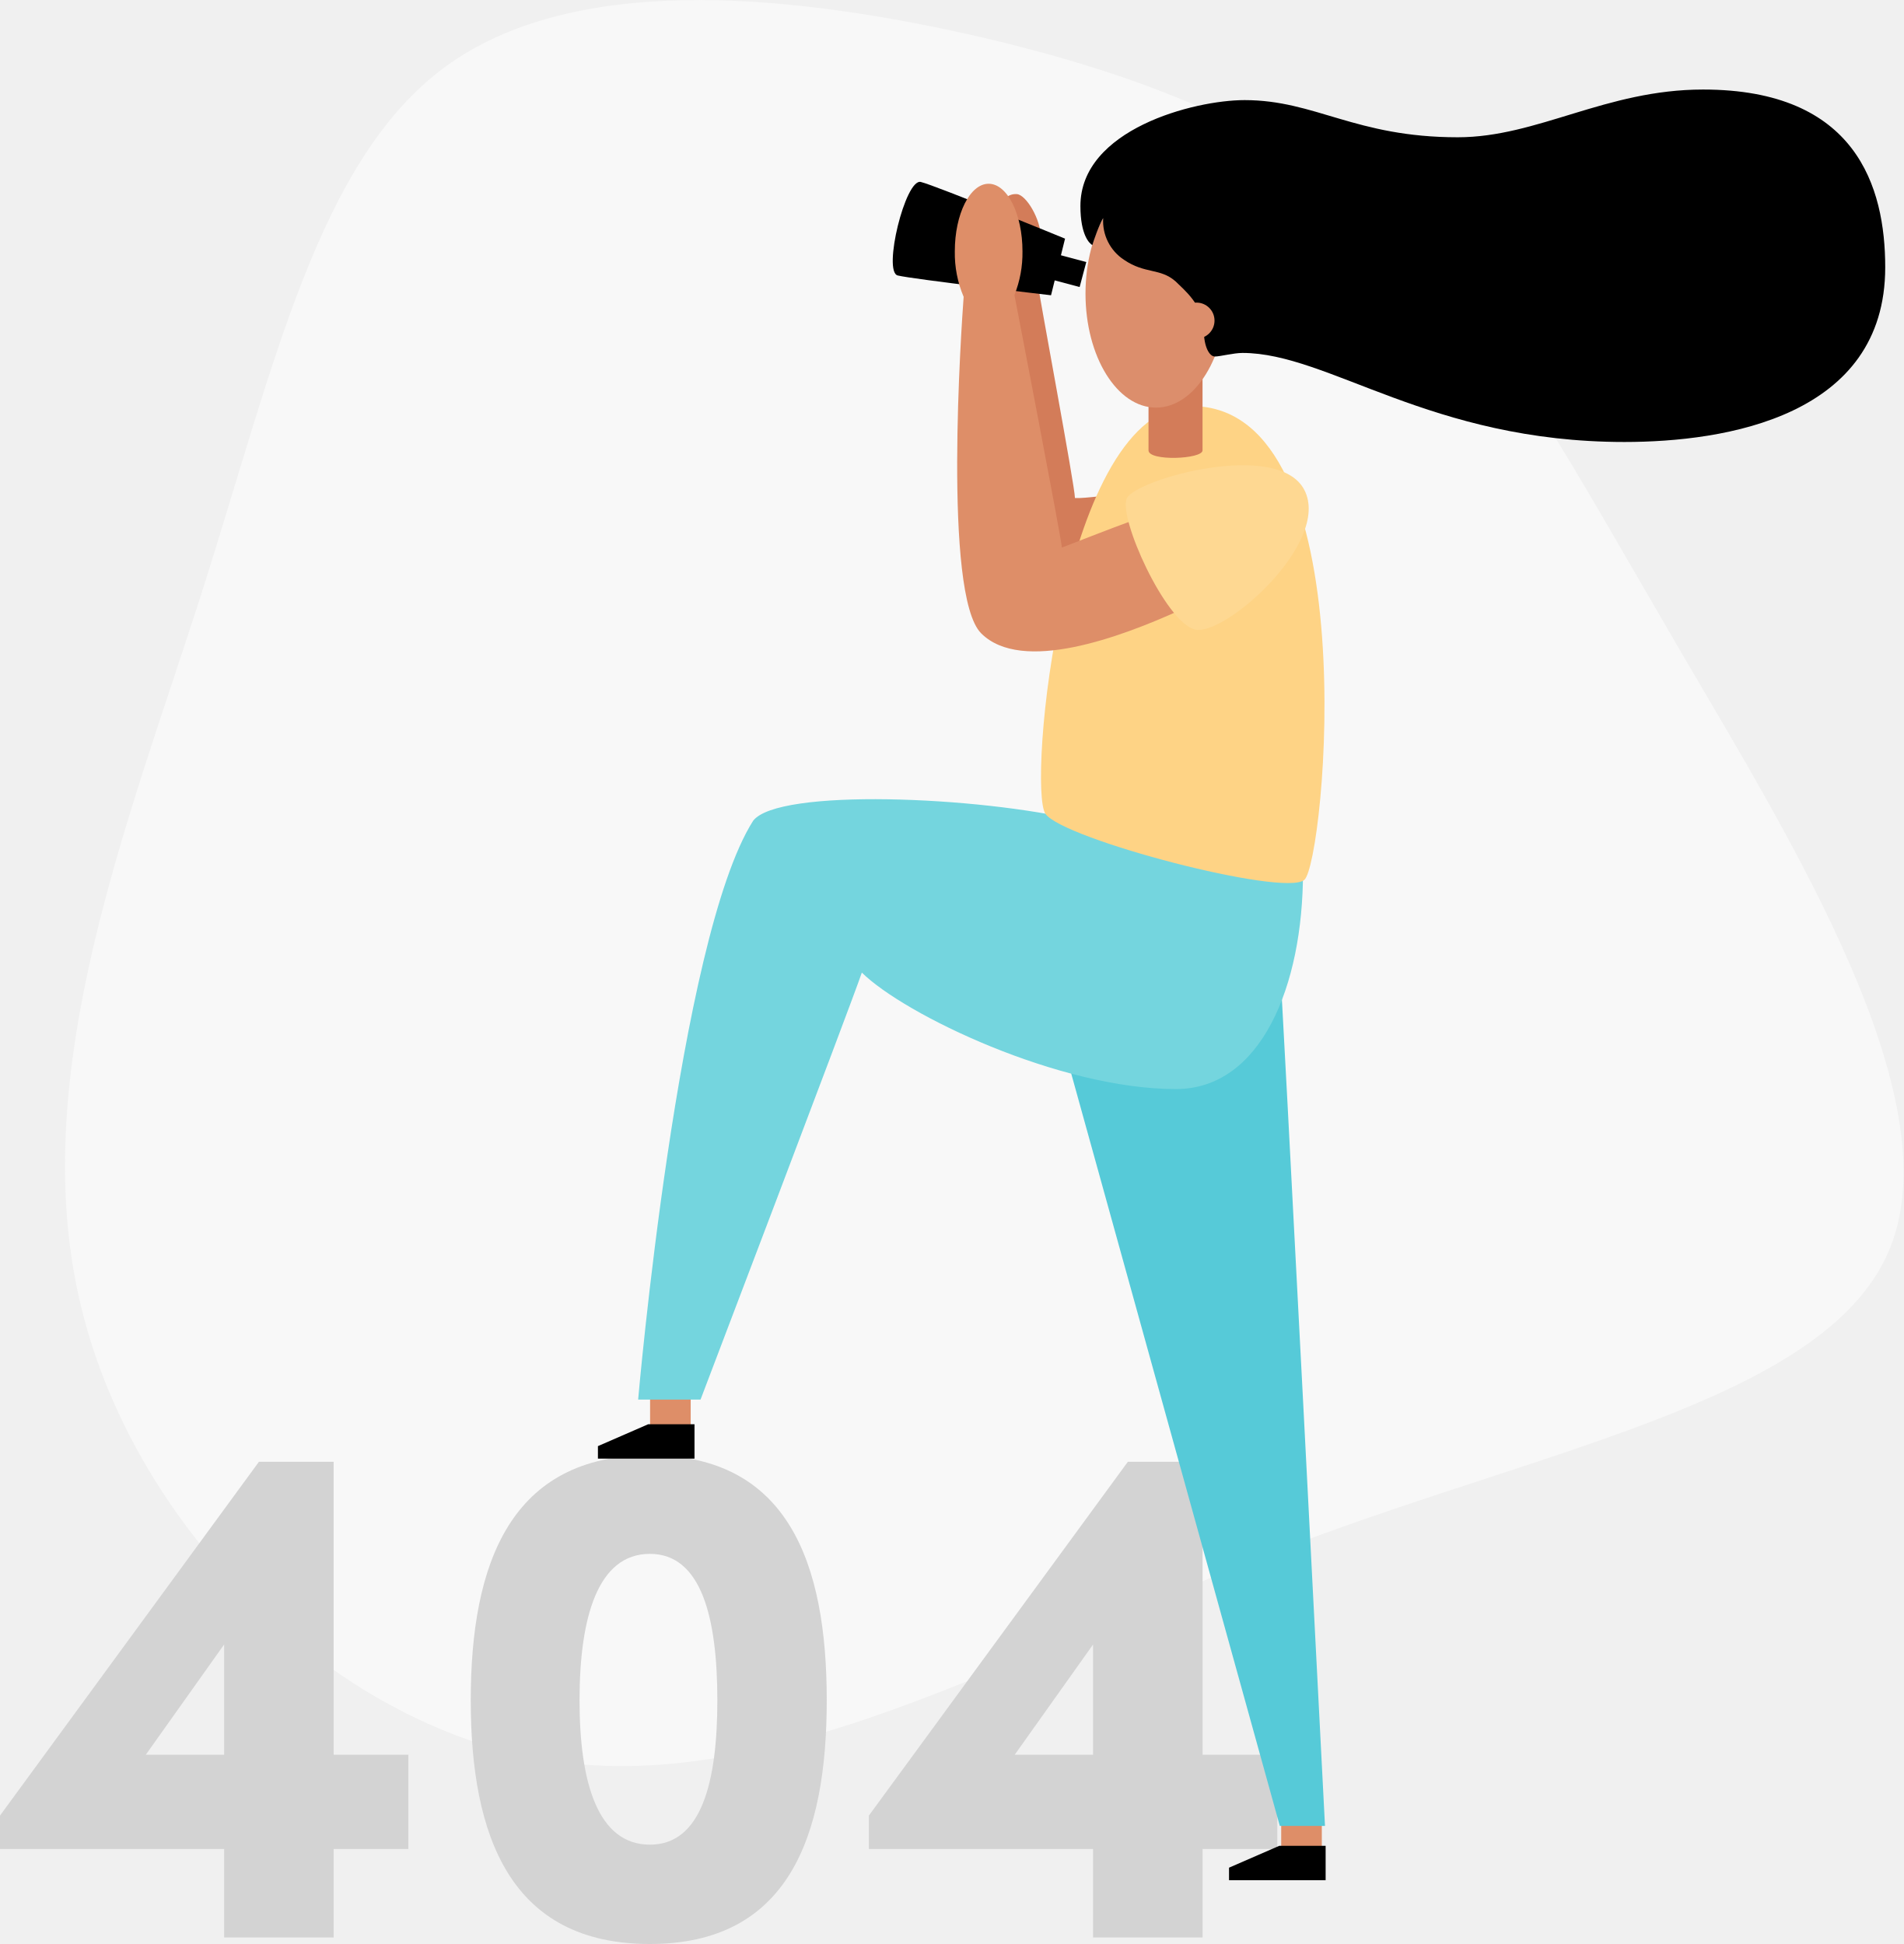
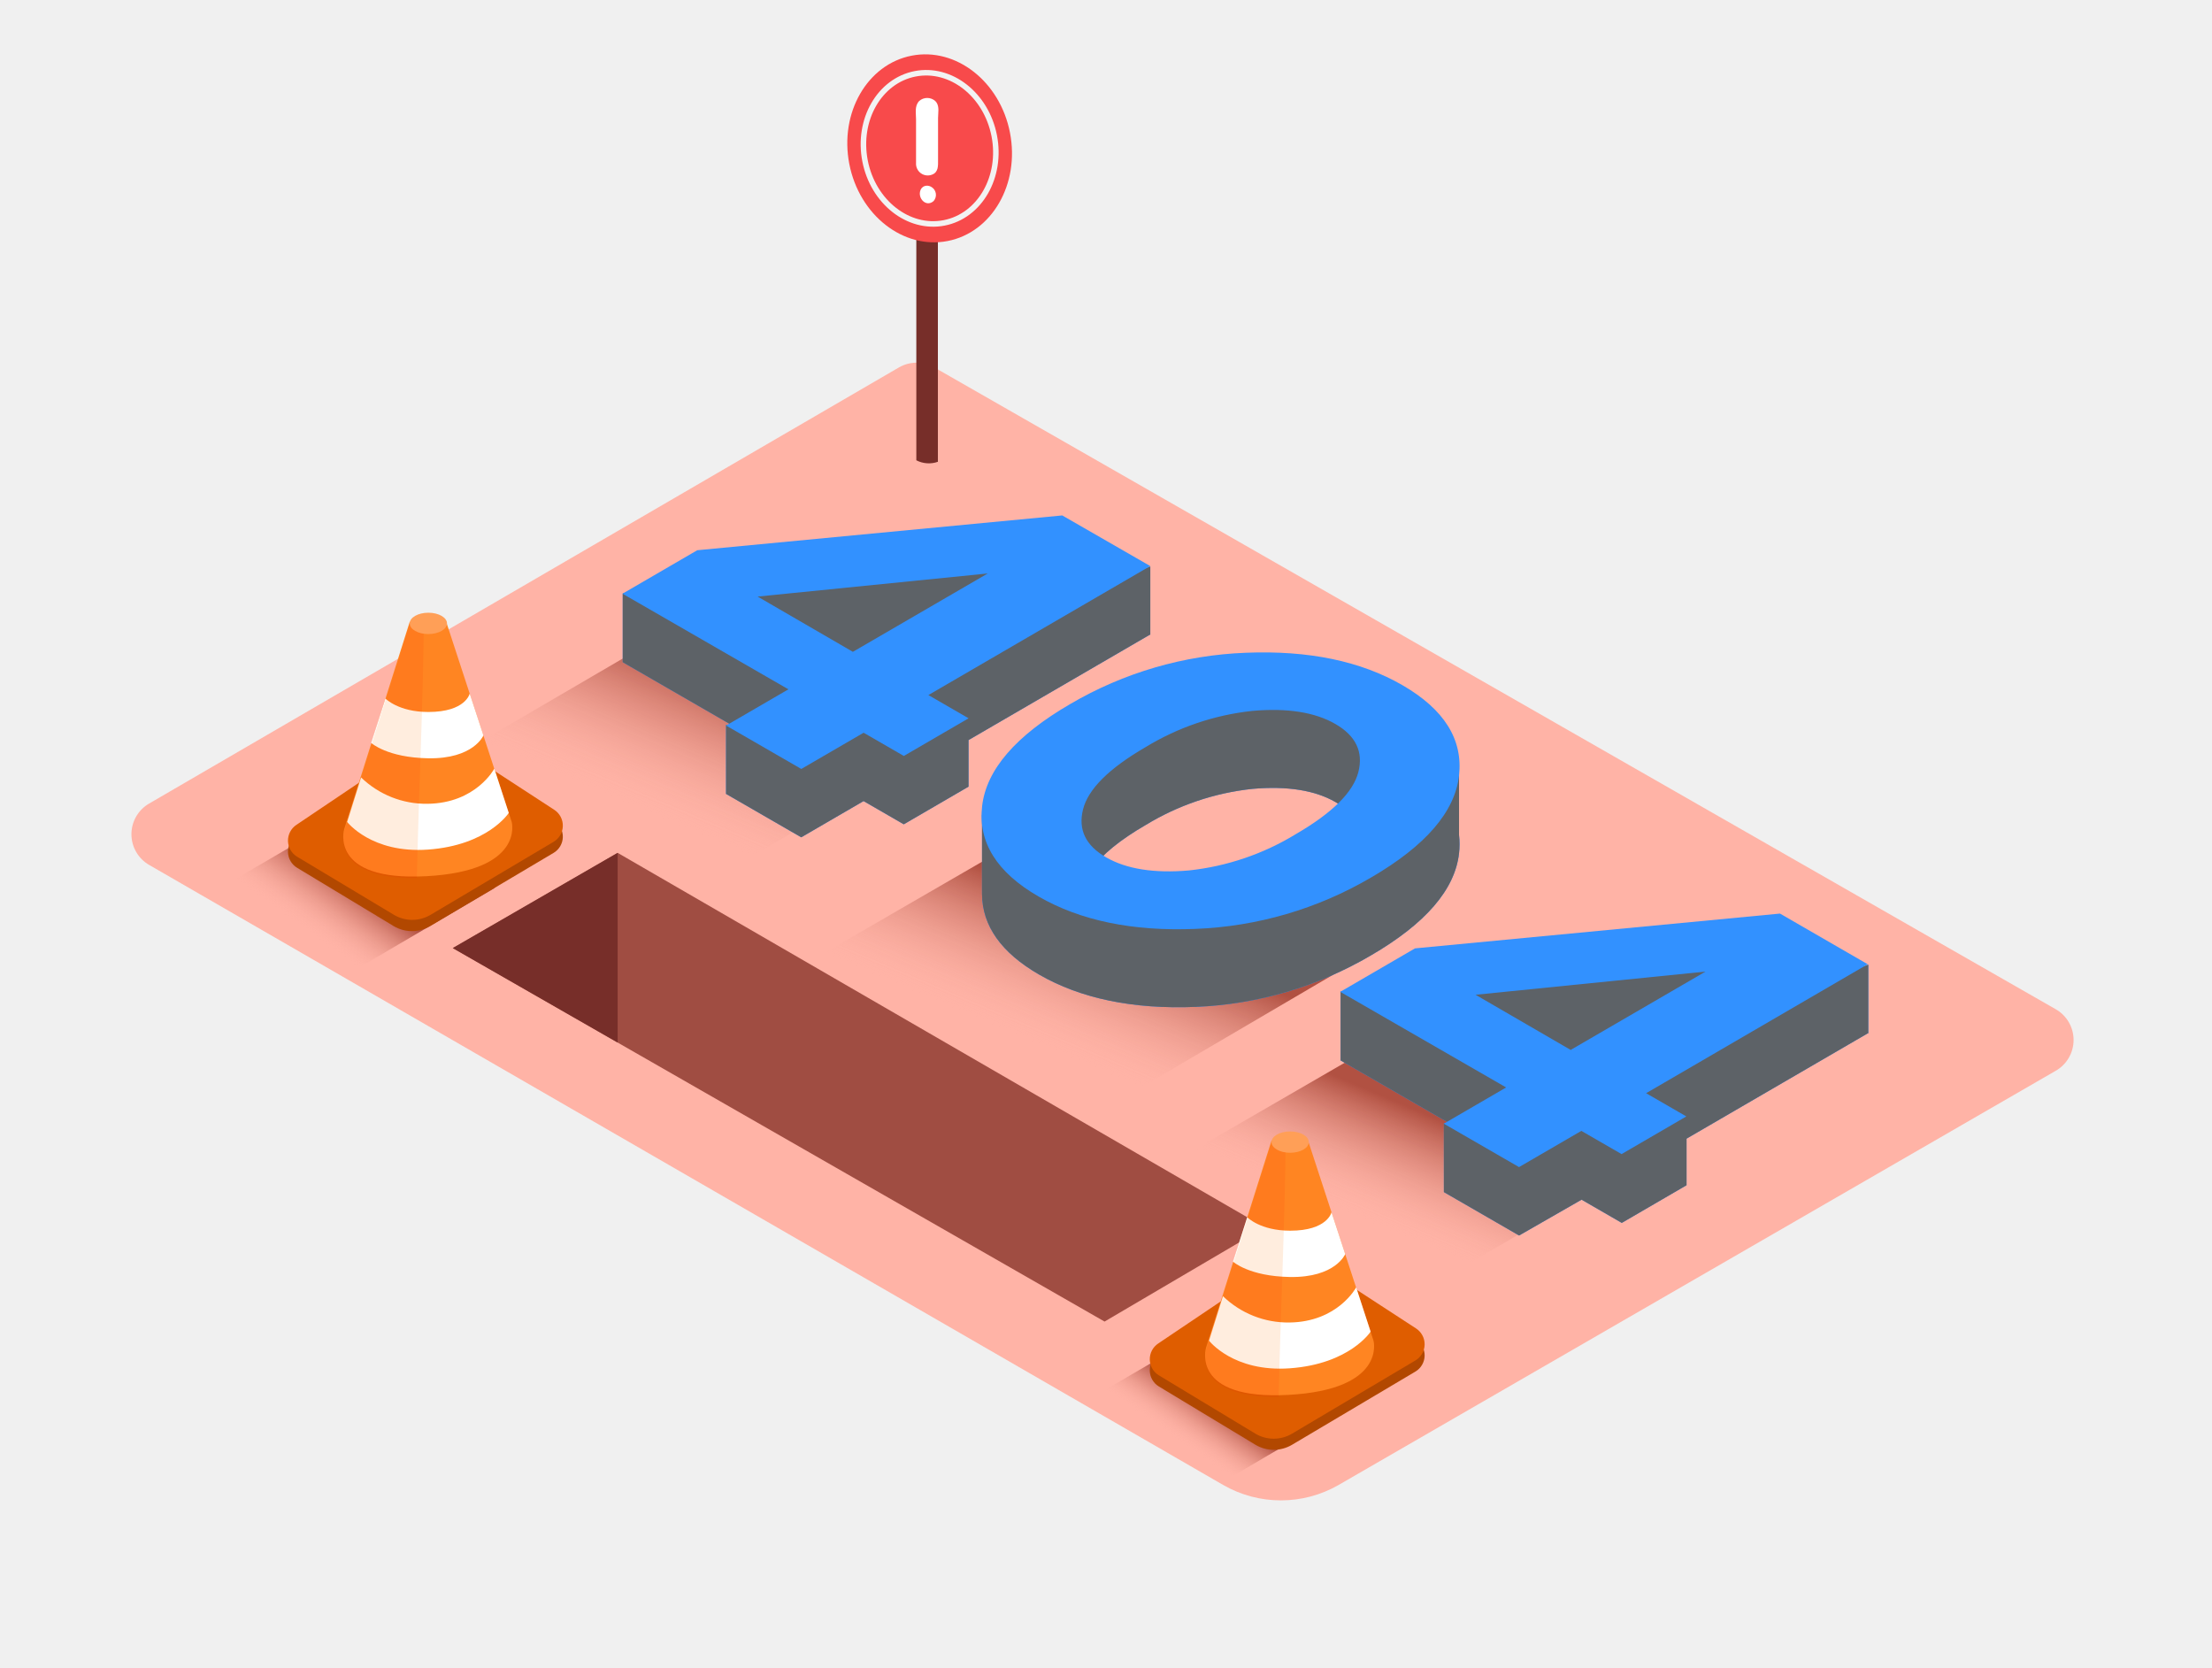
- <svg xmlns="http://www.w3.org/2000/svg" viewBox="0 0 797.46 814.59">
+ <svg xmlns="http://www.w3.org/2000/svg" xmlns:xlink="http://www.w3.org/1999/xlink" viewBox="0 0 400 300" width="406" height="306" class="illustration styles_illustrationTablet__1DWOa">
  <defs>
-     <style>.cls-1{fill:#f8f8f8;}.cls-2{fill:#d3d3d3;}.cls-3{fill:#de8e68;}.cls-4{fill:#56cad8;}.cls-5{fill:#74d5de;}.cls-6{fill:#d37c59;}.cls-7{fill:#fed385;}.cls-8{fill:#fed892;}.cls-9{fill:#dc8e6c;}</style>
+     <linearGradient id="linear-gradient" x1="129.92" y1="151.83" x2="141.25" y2="124.99" gradientUnits="userSpaceOnUse">
+       <stop offset="0" stop-color="#fff" stop-opacity="0" />
+       <stop offset="0.98" stop-color="#84210b" />
+     </linearGradient>
+     <linearGradient id="linear-gradient-2" x1="191.4" y1="189.9" x2="201.69" y2="165.53" xlink:href="#linear-gradient" />
+     <linearGradient id="linear-gradient-3" x1="252.75" y1="222.63" x2="261.58" y2="201.71" xlink:href="#linear-gradient" />
+     <linearGradient id="linear-gradient-4" x1="57.42" y1="169.12" x2="64.55" y2="159.19" xlink:href="#linear-gradient" />
+     <linearGradient id="linear-gradient-5" x1="215.78" y1="261.77" x2="221.13" y2="254.14" xlink:href="#linear-gradient" />
  </defs>
-   <g id="Layer_2" data-name="Layer 2">
-     <g id="vector">
-       <path class="cls-1" d="M582.11,94.67c45,40.43,74.45,96.84,121.73,177.92,47.5,81.08,113,186.82,88.16,249.86s-140.46,83.36-249.63,124.7S330.42,750.61,235.87,738.5,55,640.07,33.29,544.6c-21.93-95.7,20.55-200.53,51.15-296C114.82,153.14,133.32,67,186.53,28S327.68-2.62,402.14,13.59C476.59,30,537.11,54.25,582.11,94.67Z" />
-       <path class="cls-2" d="M171.08,774.78h-31.3v37.07H93.89V774.78H0v-14L108.48,612.52h31.3V735.28h31.3Zm-77.19-39.5V689.09L61.08,735.28Z" />
-       <path class="cls-2" d="M197.21,712.49c0-57.43,16.71-102.71,75-102.71,58,0,74.14,45.28,74.14,102.71,0,57.13-16.1,102.1-74.14,102.1C213.92,814.59,197.21,769.62,197.21,712.49Zm103.31,0c0-34.64-6.69-61.38-28.26-61.38-21.88,0-29.47,26.74-29.47,61.38,0,34.33,7.59,60.47,29.47,60.47C293.83,773,300.52,746.82,300.52,712.49Z" />
-       <path class="cls-2" d="M535.1,774.78H503.8v37.07H457.92V774.78H364v-14L472.5,612.52h31.3V735.28h31.3Zm-77.18-39.5V689.09L425.1,735.28Z" />
-       <rect class="cls-3" x="536.73" y="761.3" width="17.01" height="14.4" transform="translate(1090.48 1537) rotate(-180)" />
-       <polygon points="555.35 773.45 555.35 787.85 514.88 787.85 514.88 782.61 535.93 773.45 555.35 773.45" />
-       <rect class="cls-3" x="272.34" y="584.66" width="17.01" height="14.4" transform="translate(561.69 1183.71) rotate(-180)" />
-       <polygon points="290.95 596.8 290.95 611.2 250.49 611.2 250.49 605.97 271.54 596.8 290.95 596.8" />
-       <path class="cls-4" d="M536.15,404.21c.86,8.18,18.93,360.89,18.93,360.89H536.15L444.1,433Z" />
-       <path class="cls-5" d="M545.87,365.35c0,47.9-17.61,91-53.26,91-48.94,0-113.73-31.2-131.56-48.81-4.45,13.16-67.57,178.92-67.57,178.92H267.34s16.75-193,48.15-242.5c10.33-13.76,94.63-10.32,137.22,0S545.87,365.35,545.87,365.35Z" />
-       <path class="cls-6" d="M419.46,86.26A6.15,6.15,0,0,1,426,81.34c3.83.27,10.09,10.39,10.09,18.58s-2.31,11.27-1.61,17.22,15.85,86.63,15.85,91.55c3.82.27,17.49-1.64,17.49-1.64l-9.57,38.54H430.39l-18-155.23Z" />
-       <path d="M446.18,100l-5.87,23.72s-57.91-6.73-64.23-8.29,3.2-40.78,9.69-39.18S446.18,100,446.18,100Z" />
-       <path class="cls-7" d="M499.24,170.17c74.08,0,55.81,191.39,47.16,198.55s-100.75-17-108.4-27.66S444.91,170.17,499.24,170.17Z" />
-       <path class="cls-3" d="M472.8,218.76c-4.07,1.38-27.94,10.69-27.94,10.69-.4-4.8-18.75-100-19.88-105.83a47.62,47.62,0,0,0,3.37-18.3C428.35,89.69,422,77,414.17,77S400,89.69,400,105.32a46.85,46.85,0,0,0,3.7,19.06c-.88,11.9-8.78,124.89,7.34,141,17,17,58.33,1.67,83.45-9.75C499.87,253.77,492.54,213.42,472.8,218.76Z" />
-       <rect x="438.44" y="107.64" width="15.5" height="10.83" transform="translate(43.96 -110.73) rotate(14.87)" />
-       <path class="cls-8" d="M546.45,205.33c11.29,21.92-33.42,61.41-45.79,58.47s-32.32-47.08-28.59-55S535.47,184,546.45,205.33Z" />
-       <path class="cls-6" d="M503.78,188.72c0,3.71-22.63,4.65-22.63,0V146h22.63Z" />
-       <ellipse class="cls-9" cx="484.29" cy="123.03" rx="29.54" ry="47.77" />
-       <path d="M462.16,91.38a19.38,19.38,0,0,0,8.75,17.5c8.81,6,15.09,3.35,21.55,9,3.41,3.41,11.76,10,11.84,20.18,0,7.53,2.47,11.33,4.64,11.33s7.89-1.5,11.57-1.5c36.14,0,78.58,37.31,160,37.31,42.53,0,109.27-10.73,109.27-73.19,0-33.73-12.14-74.49-76.31-74.49-40.75,0-69.3,20-102.78,20-43,0-59.58-15.57-89.29-15.57-21.16,0-68.78,12.26-68.78,44.38,0,12.2,3.82,15.74,5,16.37C458,101.36,460.33,94.44,462.16,91.38Z" />
-       <circle class="cls-9" cx="501.26" cy="134.34" r="7.54" />
+   <g style="isolation: isolate;">
+     <g id="Layer_2" data-name="Layer 2">
+       <path d="M26.94,144.57,162.55,65.7a6.41,6.41,0,0,1,6.41,0L371.75,181.75a6.41,6.41,0,0,1,0,11.12L242.09,267.75a20.93,20.93,0,0,1-20.93,0L27,155.67A6.41,6.41,0,0,1,26.94,144.57Z" fill="#ffb3a6" />
+       <path d="M169.6,82.76V24h-3.9V82.49A4.91,4.91,0,0,0,169.6,82.76Z" fill="#772e29" />
+       <polygon points="81.88 170.69 199.74 238.22 228.71 221.19 111.69 153.47 81.88 170.69" fill="#a04d42" />
+       <polygon points="111.69 153.47 111.69 187.77 81.88 170.69 111.69 153.47" fill="#772e29" />
+       <ellipse cx="168.11" cy="26.09" rx="14.8" ry="17.07" transform="translate(-1.89 32.55) rotate(-11)" fill="#f84a4b" />
+       <ellipse cx="168.11" cy="26.09" rx="11.9" ry="13.73" transform="translate(-1.89 32.55) rotate(-11)" fill="none" stroke="#f2f2f2" stroke-miterlimit="10" />
+       <path d="M169.12,17.52a2.2,2.2,0,0,0-2.9,0c-.87.91-.57,2.17-.57,3.32v3.68c0,1.4,0,2.8,0,4.2a2.12,2.12,0,0,0,2.89,2.12c1.19-.45,1.09-1.63,1.09-2.69,0-2.52,0-5,0-7.57,0-.88.27-2-.3-2.82A1.62,1.62,0,0,0,169.12,17.52Z" fill="#fff" />
+       <path d="M167.21,32.9a1.24,1.24,0,0,0-.75.72c-.59,1.46,1,3.19,2.36,2a1.67,1.67,0,0,0-.49-2.61A1.49,1.49,0,0,0,167.21,32.9Z" fill="#fff" />
+       <polyline points="197.09 118.25 125.5 160.24 84.02 135.03 142.61 100.82" opacity="0.63" fill="url(#linear-gradient)" style="mix-blend-mode: multiply;" />
+       <path d="M237.12,159.14a46.23,46.23,0,0,1-14.26,4.35c-7.5,1.1-17.71,2.92-24.61-1.16-6.46-3.82-6.82-10.54-4.3-16.72L146,173.35l50.75,28.15,55.93-32.8Z" opacity="0.63" fill="url(#linear-gradient-2)" style="mix-blend-mode: multiply;" />
+       <polyline points="305.38 204.42 257.36 232.59 213.8 208.42 264.25 179.21" opacity="0.63" fill="url(#linear-gradient-3)" style="mix-blend-mode: multiply;" />
+       <path d="M324.42,178.31l-2.47-1.43-9.51.91.87-2.66-12.07-3.34H264l-21.58,6.8V191l19.68,11.36-1,0v12.45l13.6,7.85L286,216.18l7.27,4.2,11.71-6.81v-8.42l32.78-19.05.09,0V173.69Zm-40.35,23.21-17.24-10,41.58-4.19Z" fill="#3291FF" />
+       <path d="M324.42,178.31l-2.47-1.43-9.51.91.87-2.66-12.07-3.34H264l-21.58,6.8V191l19.68,11.36-1,0v12.45l13.6,7.85L286,216.18l7.27,4.2,11.71-6.81v-8.42l32.78-19.05.09,0V173.69Zm-40.35,23.21-17.24-10,41.58-4.19Z" fill="#606060" opacity="0.95" />
+       <path d="M297.67,196.93l7.27,4.2-11.71,6.81-7.27-4.2-11.27,6.55-13.6-7.85,11.27-6.55-30-17.29,13.52-7.86,66-6.29,15.86,9.16Zm-13.6-7.85,24.34-14.14-41.58,4.19,17.24,10" fill="#3291FF" />
+       <path d="M263.84,150.25V136.11l-10,1.22-.2-.12a39.56,39.56,0,0,0-5.57-2.63c-1.18-3.14-4-9.15-8.3-10.29-5.94-1.56-15.93.21-15.93.21l-22.06,9.64c.1,0,1.63.43,3.82.93a69.46,69.46,0,0,0-12,5.55,55.39,55.39,0,0,0-7.18,4.9l-8.84,1.07v14.35h0q.07,8.6,10.29,14.52,11.35,6.55,28.35,5.86A67.87,67.87,0,0,0,247.93,172q14.79-8.6,15.91-18.43A14.68,14.68,0,0,0,263.84,150.25Zm-56.72-1.78a46.55,46.55,0,0,1,19.35-6.57q9.44-.82,15,2.37a10.9,10.9,0,0,1,2.58,2c-5.86,7.65-15.12,12.8-24.62,14.79-7.31,1.53-13.85,1.05-20-3.36-.59-.42-1.24-.9-1.92-1.41Q200.27,152.45,207.13,148.46Z" fill="#3291FF" />
+       <path d="M263.84,150.25V136.11l-10,1.22-.2-.12a39.56,39.56,0,0,0-5.57-2.63c-1.18-3.14-4-9.15-8.3-10.29-5.94-1.56-15.93.21-15.93.21l-22.06,9.64c.1,0,1.63.43,3.82.93a69.46,69.46,0,0,0-12,5.55,55.39,55.39,0,0,0-7.18,4.9l-8.84,1.07v14.35h0q.07,8.6,10.29,14.52,11.35,6.55,28.35,5.86A67.87,67.87,0,0,0,247.93,172q14.79-8.6,15.91-18.43A14.68,14.68,0,0,0,263.84,150.25Zm-56.72-1.78a46.55,46.55,0,0,1,19.35-6.57q9.44-.82,15,2.37a10.9,10.9,0,0,1,2.58,2c-5.86,7.65-15.12,12.8-24.62,14.79-7.31,1.53-13.85,1.05-20-3.36-.59-.42-1.24-.9-1.92-1.41Q200.27,152.45,207.13,148.46Z" fill="#606060" opacity="0.95" />
+       <path d="M263.84,139.5q-1.12,9.83-15.91,18.43a67.87,67.87,0,0,1-31.78,9.29q-17,.69-28.35-5.86T177.6,145q1.15-9.85,15.93-18.44a67.75,67.75,0,0,1,31.77-9.27q17-.68,28.32,5.87T263.84,139.5ZM215,156.65a46.56,46.56,0,0,0,19.35-6.58q9.91-5.76,11.29-11.23t-4.16-8.67q-5.54-3.2-15-2.37a46.55,46.55,0,0,0-19.35,6.57q-9.9,5.75-11.28,11.23t4.15,8.67q5.55,3.2,15,2.38" fill="#3291FF" />
+       <path d="M194.63,106.32l-2.47-1.43-9.51.91.87-2.66L171.45,99.8H134.19l-21.58,6.8V119l19.68,11.36-1,0v12.45l13.6,7.85,11.27-6.55,7.27,4.2,11.71-6.81v-8.42l32.78-19.05.09,0V101.7Zm-40.35,23.21-17.24-10,41.58-4.19Z" fill="#3291FF" />
+       <path d="M194.63,106.32l-2.47-1.43-9.51.91.87-2.66L171.45,99.8H134.19l-21.58,6.8V119l19.68,11.36-1,0v12.45l13.6,7.85,11.27-6.55,7.27,4.2,11.71-6.81v-8.42l32.78-19.05.09,0V101.7Zm-40.35,23.21-17.24-10,41.58-4.19Z" fill="#606060" opacity="0.95" />
+       <path d="M167.88,124.94l7.27,4.2-11.71,6.81-7.27-4.2-11.27,6.55-13.6-7.85,11.27-6.55-30-17.29,13.52-7.86,66-6.29L208,101.61Zm-13.6-7.85,24.34-14.14L137,107.13l17.24,10" fill="#3291FF" />
+       <path d="M65.66,144.73,37.93,160.92l24.39,14.82,27.17-15.93C81.25,155.21,73,150.58,65.66,144.73Z" opacity="0.63" fill="url(#linear-gradient-4)" style="mix-blend-mode: multiply;" />
+       <path d="M224.82,236l-27.73,16.19L221.48,267l27.17-15.93C240.41,246.51,232.19,241.88,224.82,236Z" opacity="0.63" fill="url(#linear-gradient-5)" style="mix-blend-mode: multiply;" />
+       <path d="M77.8,166.71l22.3-13.23a3.41,3.41,0,0,0,.12-5.8l-18.43-12a5.71,5.71,0,0,0-6.31,0l-21.9,14.74a3.41,3.41,0,0,0,.15,5.75L71.17,166.7A6.47,6.47,0,0,0,77.8,166.71Z" fill="#b24800" />
+       <path d="M77.8,164.71l22.3-13.23a3.41,3.41,0,0,0,.12-5.8l-18.43-12a5.71,5.71,0,0,0-6.31,0l-21.9,14.74a3.41,3.41,0,0,0,.15,5.75l17.43,10.46A6.47,6.47,0,0,0,77.8,164.71Z" fill="#df5d00" />
+       <path d="M74.09,111.7,62.25,149.15s-2.89,9.5,14.87,8.54,15.42-9.78,15.42-9.78L80.69,111.7" fill="#ff8522" />
+       <path d="M69.7,125.57S72.05,128,77.46,128c6.76,0,7.48-3.33,7.48-3.33l2.48,7.57s-1.78,4.27-10,4.13c-7.4-.12-10.3-2.78-10.3-2.78" fill="#fff" />
+       <path d="M65.3,139.84a16.92,16.92,0,0,0,12,4.76c8.79-.1,12.09-6.35,12.09-6.35l2.61,8s-3.77,5.85-14.61,6.63c-10.22.73-14.61-5-14.61-5" fill="#fff" />
+       <path d="M76.64,112H74.11L62.27,149.43s-2.69,8.86,13.11,8.6C75.72,142.67,76.49,127.33,76.64,112Z" fill="#ff8522" opacity="0.15" style="mix-blend-mode: multiply;" />
+       <ellipse cx="77.46" cy="111.98" rx="3.37" ry="1.93" fill="#ff9f57" />
+       <path d="M233.64,260.5l22.3-13.23a3.41,3.41,0,0,0,.12-5.8l-18.43-12a5.71,5.71,0,0,0-6.31,0l-21.9,14.74a3.41,3.41,0,0,0,.15,5.75L227,260.48A6.47,6.47,0,0,0,233.64,260.5Z" fill="#b24800" />
+       <path d="M233.64,258.49l22.3-13.23a3.41,3.41,0,0,0,.12-5.8l-18.43-12a5.71,5.71,0,0,0-6.31,0l-21.9,14.74a3.41,3.41,0,0,0,.15,5.75L227,258.48A6.47,6.47,0,0,0,233.64,258.49Z" fill="#df5d00" />
+       <path d="M229.93,205.49l-11.84,37.45s-2.89,9.5,14.87,8.54,15.42-9.78,15.42-9.78l-11.84-36.21" fill="#ff8522" />
+       <path d="M225.54,219.36s2.35,2.43,7.76,2.43c6.76,0,7.48-3.33,7.48-3.33l2.48,7.57s-1.78,4.27-10,4.13c-7.4-.12-10.3-2.78-10.3-2.78" fill="#fff" />
+       <path d="M221.15,233.63a16.92,16.92,0,0,0,12,4.76c8.79-.1,12.09-6.35,12.09-6.35l2.61,8s-3.77,5.85-14.61,6.63c-10.22.73-14.61-5-14.61-5" fill="#fff" />
+       <path d="M232.49,205.77h-2.54l-11.84,37.45s-2.69,8.86,13.11,8.6C231.56,236.46,232.33,221.12,232.49,205.77Z" fill="#ff8522" opacity="0.15" style="mix-blend-mode: multiply;" />
+       <ellipse cx="233.3" cy="205.77" rx="3.37" ry="1.93" fill="#ff9f57" />
    </g>
  </g>
</svg>
